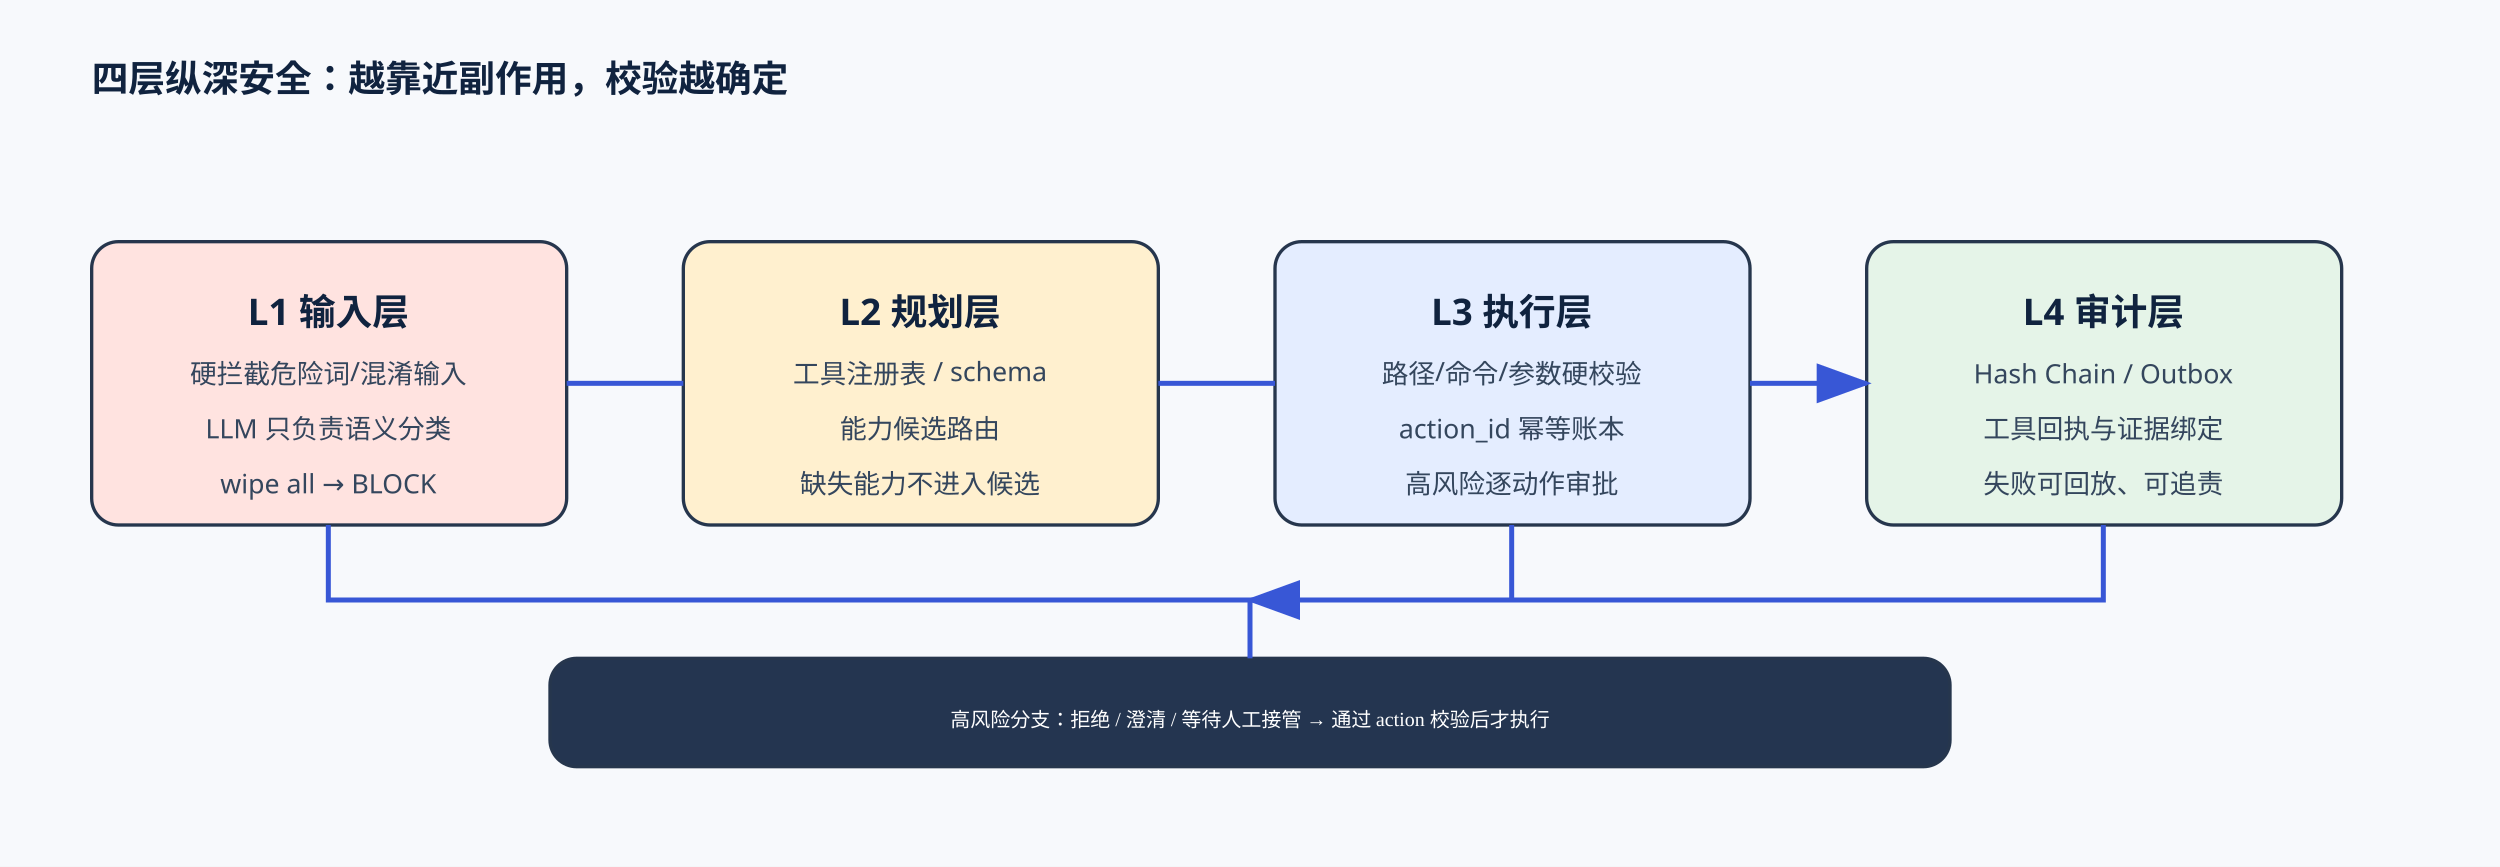
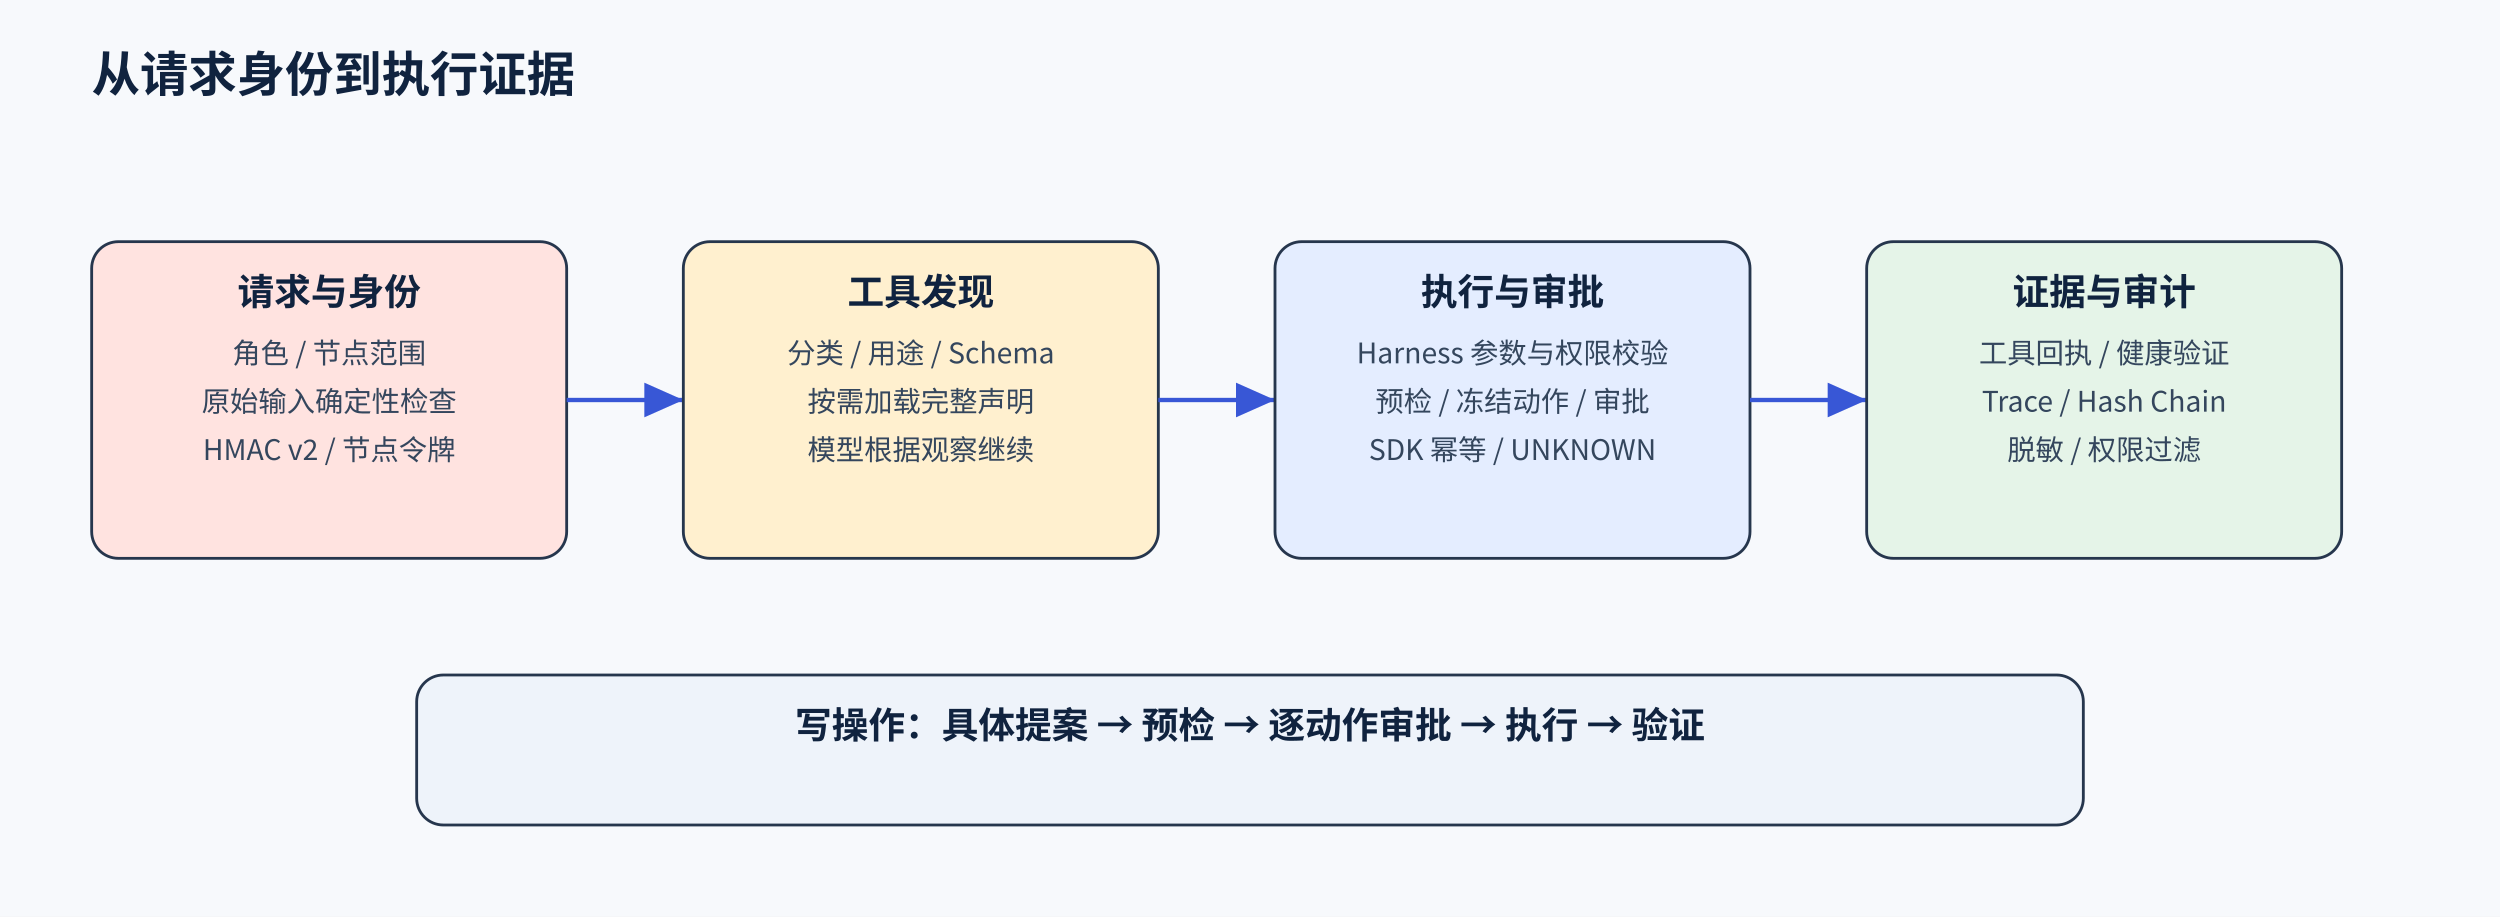
- <svg xmlns="http://www.w3.org/2000/svg" width="1500" height="520" viewBox="0 0 1500 520" role="img" aria-labelledby="title desc">
+ <svg xmlns="http://www.w3.org/2000/svg" width="1500" height="550" viewBox="0 0 1500 550" role="img" aria-labelledby="title desc">
  <defs>
-     <marker id="a" markerWidth="12" markerHeight="12" refX="10" refY="4" orient="auto">
-       <path d="M0,0 L0,8 L11,4z" fill="#3857d6" />
+     <marker id="arrow" markerWidth="10" markerHeight="10" refX="9" refY="4" orient="auto">
+       <path d="M0,0 L0,8 L9,4z" fill="#3857d6" />
    </marker>
-     <style>.b{stroke:#26364d;stroke-width:2;rx:16;ry:16}.t{font:700 22px 'Segoe UI','Microsoft YaHei',sans-serif;fill:#10233f}.s{font:400 16px 'Segoe UI','Microsoft YaHei',sans-serif;fill:#34465d}.a{stroke:#3857d6;stroke-width:3;fill:none;marker-end:url(#a)}</style>
+     <style>.title{font:700 29px 'Noto Sans CJK SC','Microsoft YaHei','Segoe UI',sans-serif;fill:#10233f}.label{font:700 22px 'Noto Sans CJK SC','Microsoft YaHei','Segoe UI',sans-serif;fill:#10233f}.small{font:400 17px 'Noto Sans CJK SC','Microsoft YaHei','Segoe UI',sans-serif;fill:#34465d}.box{stroke:#26364d;stroke-width:1.7}.arrow{stroke:#3857d6;stroke-width:2.6;fill:none;marker-end:url(#arrow)}.event{stroke:#6d5ba6;stroke-width:2.4;stroke-dasharray:8 6;fill:none;marker-end:url(#arrow)}</style>
  </defs>
-   <rect width="1500" height="520" fill="#f7f9fc" />
-   <text x="55" y="55" class="t">四层纵深安全：越靠近副作用，校验越确定</text>
-   <rect x="55" y="145" width="285" height="170" class="b" fill="#ffe3e0" />
-   <text x="197" y="195" text-anchor="middle" class="t">L1 输入层</text>
-   <text x="197" y="230" text-anchor="middle" class="s">硬拦截危险词/混淆输入</text>
-   <text x="197" y="263" text-anchor="middle" class="s">LLM 只负责语义分类</text>
-   <text x="197" y="296" text-anchor="middle" class="s">wipe all → BLOCK</text>
-   <rect x="410" y="145" width="285" height="170" class="b" fill="#fff0cf" />
-   <text x="552" y="195" text-anchor="middle" class="t">L2 规划层</text>
-   <text x="552" y="230" text-anchor="middle" class="s">工具注册表 / schema</text>
-   <text x="552" y="263" text-anchor="middle" class="s">能力候选路由</text>
-   <text x="552" y="296" text-anchor="middle" class="s">缺失能力不进入候选</text>
-   <rect x="765" y="145" width="285" height="170" class="b" fill="#e4edff" />
-   <text x="907" y="195" text-anchor="middle" class="t">L3 执行层</text>
-   <text x="907" y="230" text-anchor="middle" class="s">路径/命令/参数硬校验</text>
-   <text x="907" y="263" text-anchor="middle" class="s">action_id 幂等账本</text>
-   <text x="907" y="296" text-anchor="middle" class="s">高风险逐动作审批</text>
-   <rect x="1120" y="145" width="285" height="170" class="b" fill="#e5f4e8" />
-   <text x="1262" y="195" text-anchor="middle" class="t">L4 审计层</text>
-   <text x="1262" y="230" text-anchor="middle" class="s">Hash Chain / Outbox</text>
-   <text x="1262" y="263" text-anchor="middle" class="s">工具回执与证据绑定</text>
-   <text x="1262" y="296" text-anchor="middle" class="s">失败可回放、可追责</text>
-   <path d="M340 230h70M695 230h70M1050 230h70" class="a" />
-   <rect x="330" y="395" width="840" height="65" class="b" fill="#243550" stroke="#243550" />
-   <text x="750" y="436" text-anchor="middle" font="600 19px 'Segoe UI','Microsoft YaHei',sans-serif" fill="#fff">高风险分支：拒绝 / 澄清 / 等待人工接管 → 通过 action 校验后才执行</text>
-   <path d="M197 315V360H750V395M907 315V360M1262 315V360H750" class="a" />
+   <rect width="1500" height="550" fill="#f7f9fc" />
+   <text x="55" y="55" class="title" text-anchor="start">从请求身份到执行证据</text>
+   <rect x="55" y="145" width="285" height="190" rx="16" class="box" fill="#ffe3e0" />
+   <text x="197.5" y="183" class="label" text-anchor="middle">请求与身份</text>
+   <text x="197.5" y="218" class="small" text-anchor="middle">角色 / 节点范围</text>
+   <text x="197.5" y="247" class="small" text-anchor="middle">原始输入确定性检查</text>
+   <text x="197.5" y="276" class="small" text-anchor="middle">HMAC v2 / 节点令牌</text>
+   <path d="M340 240 H410" class="arrow" />
+   <rect x="410" y="145" width="285" height="190" rx="16" class="box" fill="#fff0cf" />
+   <text x="552.5" y="183" class="label" text-anchor="middle">工具发现</text>
+   <text x="552.5" y="218" class="small" text-anchor="middle">分类 / 用途 / Schema</text>
+   <text x="552.5" y="247" class="small" text-anchor="middle">按需加载完整声明</text>
+   <text x="552.5" y="276" class="small" text-anchor="middle">模型根据观察继续</text>
+   <path d="M695 240 H765" class="arrow" />
+   <rect x="765" y="145" width="285" height="190" rx="16" class="box" fill="#e4edff" />
+   <text x="907.5" y="183" class="label" text-anchor="middle">执行与审批</text>
+   <text x="907.5" y="218" class="small" text-anchor="middle">Harness 参数与权限校验</text>
+   <text x="907.5" y="247" class="small" text-anchor="middle">预检 / 冻结动作 / 审批</text>
+   <text x="907.5" y="276" class="small" text-anchor="middle">SDK 幂等 / UNKNOWN</text>
+   <path d="M1050 240 H1120" class="arrow" />
+   <rect x="1120" y="145" width="285" height="190" rx="16" class="box" fill="#e5f4e8" />
+   <text x="1262.5" y="183" class="label" text-anchor="middle">证据与审计</text>
+   <text x="1262.5" y="218" class="small" text-anchor="middle">工具回执 / 健康验证</text>
+   <text x="1262.5" y="247" class="small" text-anchor="middle">Trace / Hash Chain</text>
+   <text x="1262.5" y="276" class="small" text-anchor="middle">脱敏 / 权限过滤</text>
+   <rect x="250" y="405" width="1000" height="90" rx="16" class="box" fill="#eef3fa" />
+   <text x="750.0" y="443" class="label" text-anchor="middle">写操作：具体提案 → 预检 → 逐动作审批 → 执行 → 验证</text>
</svg>
